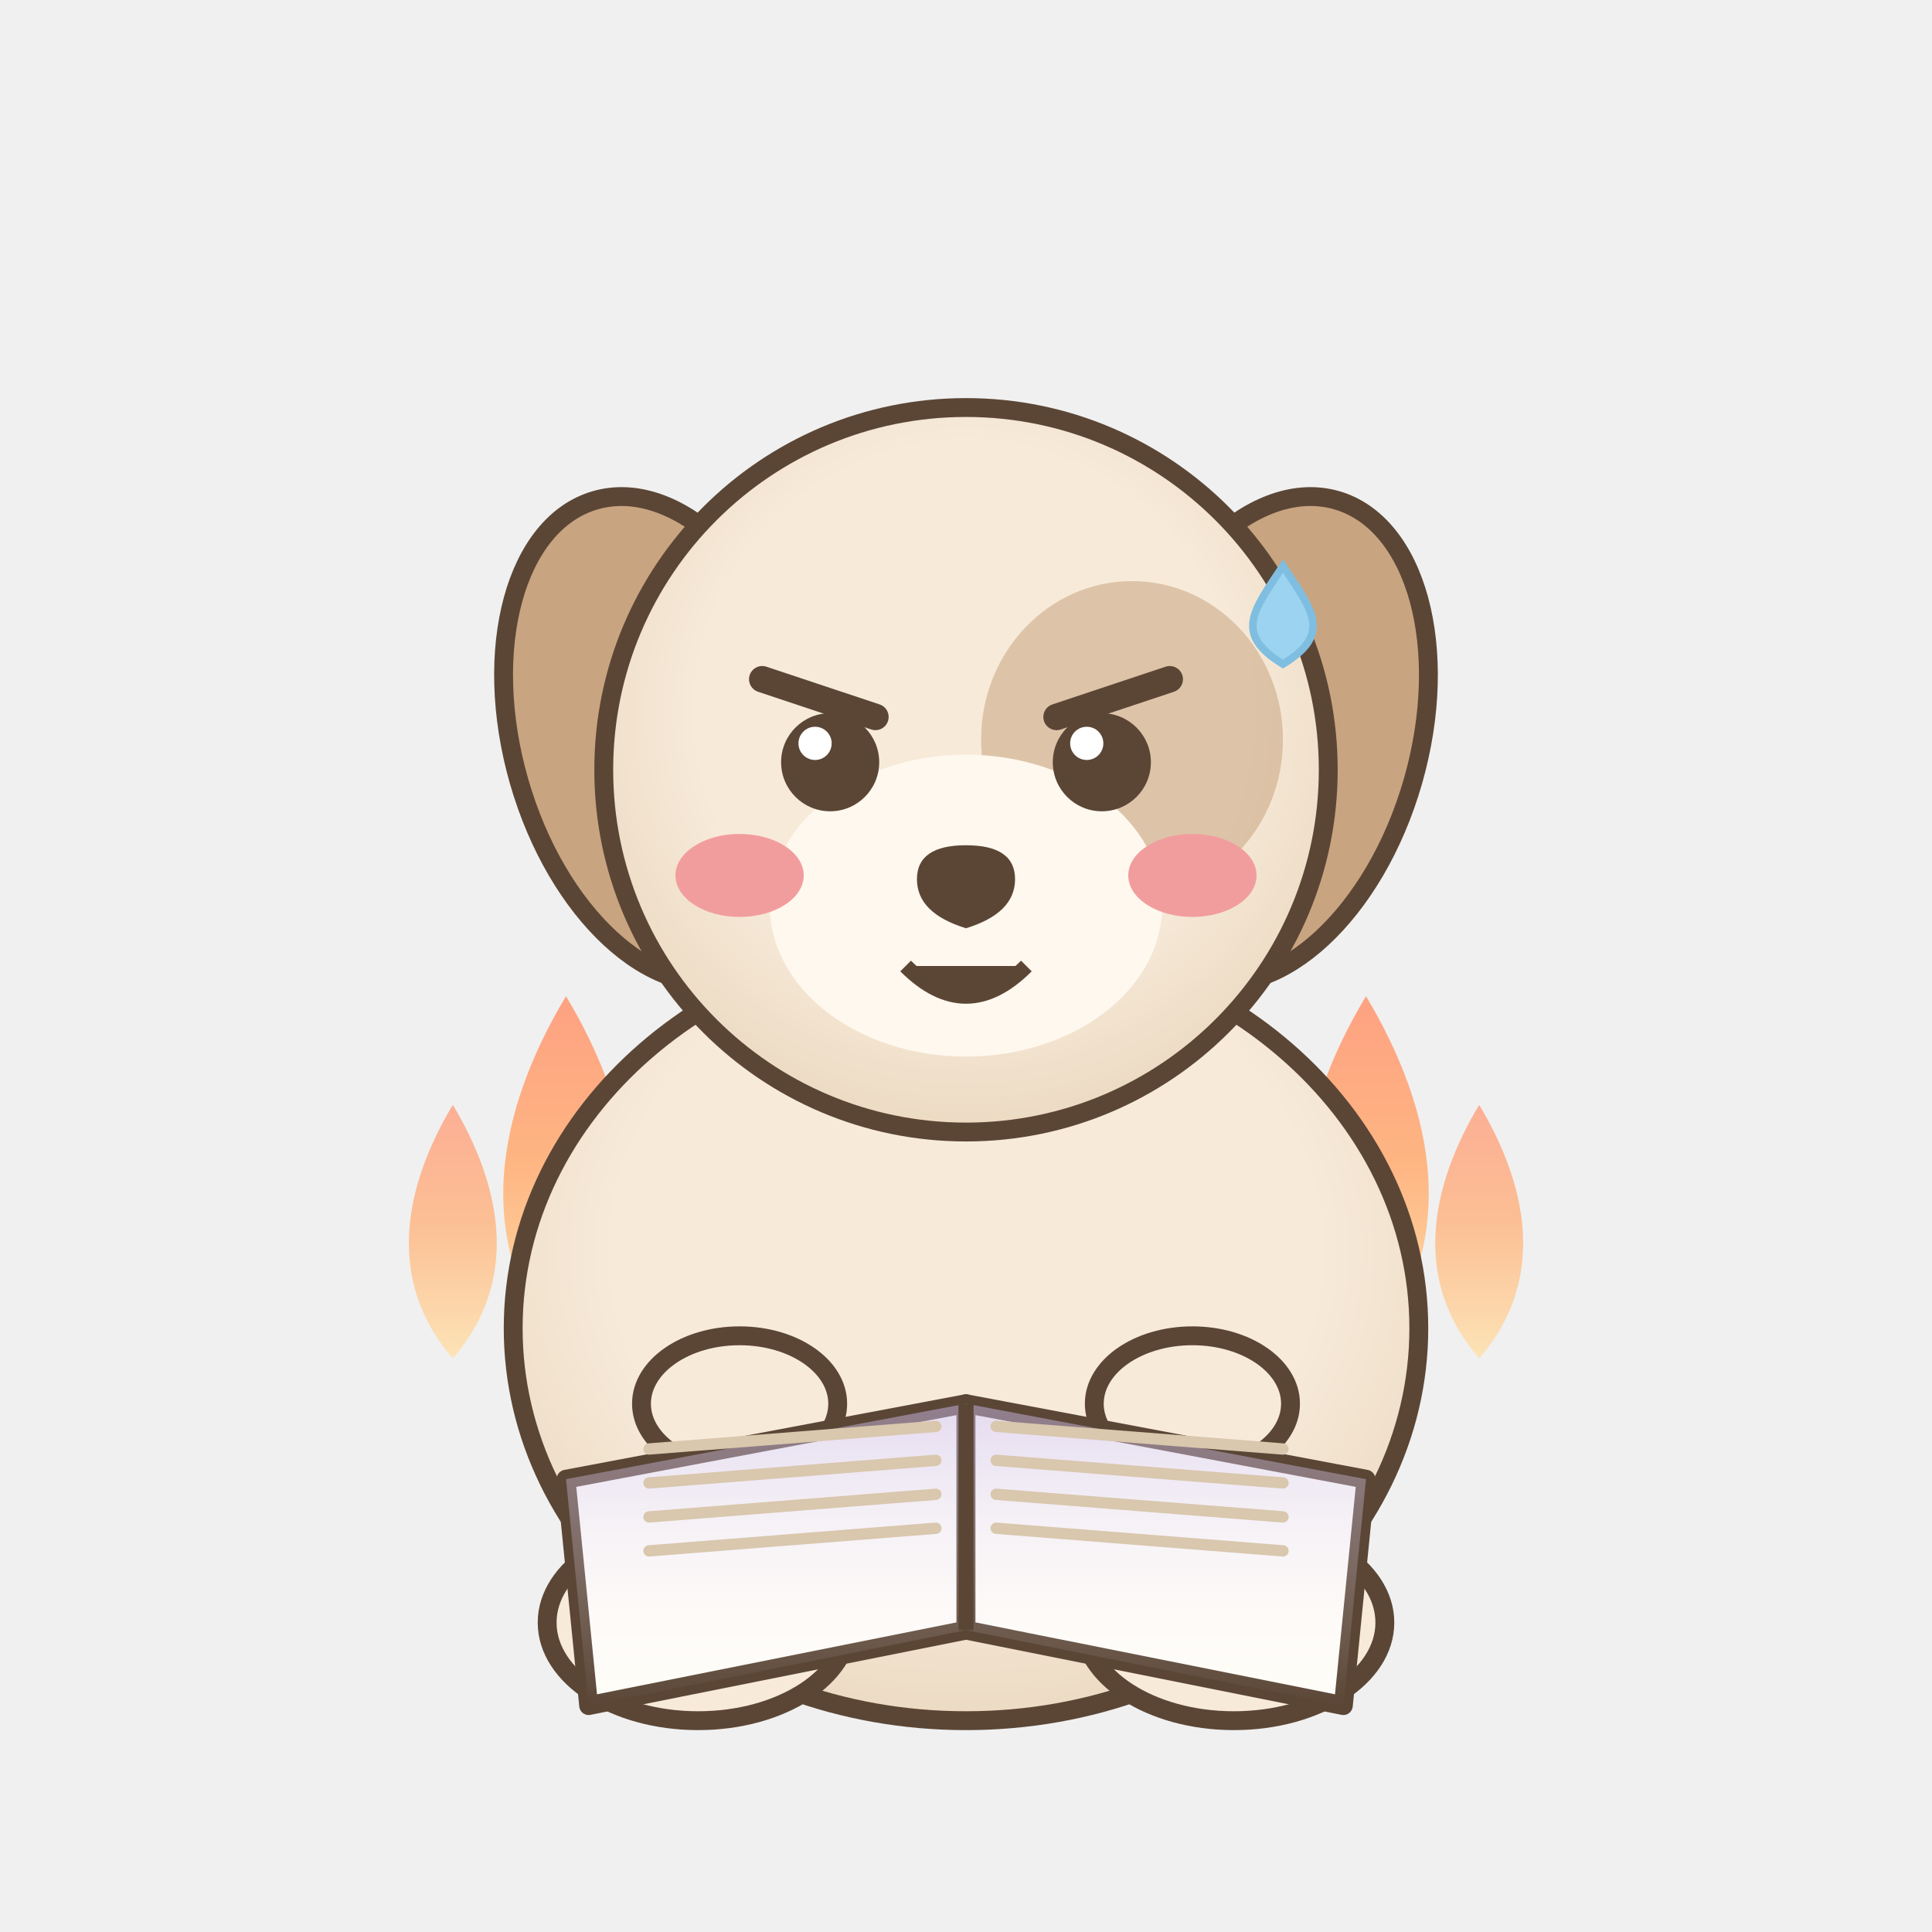
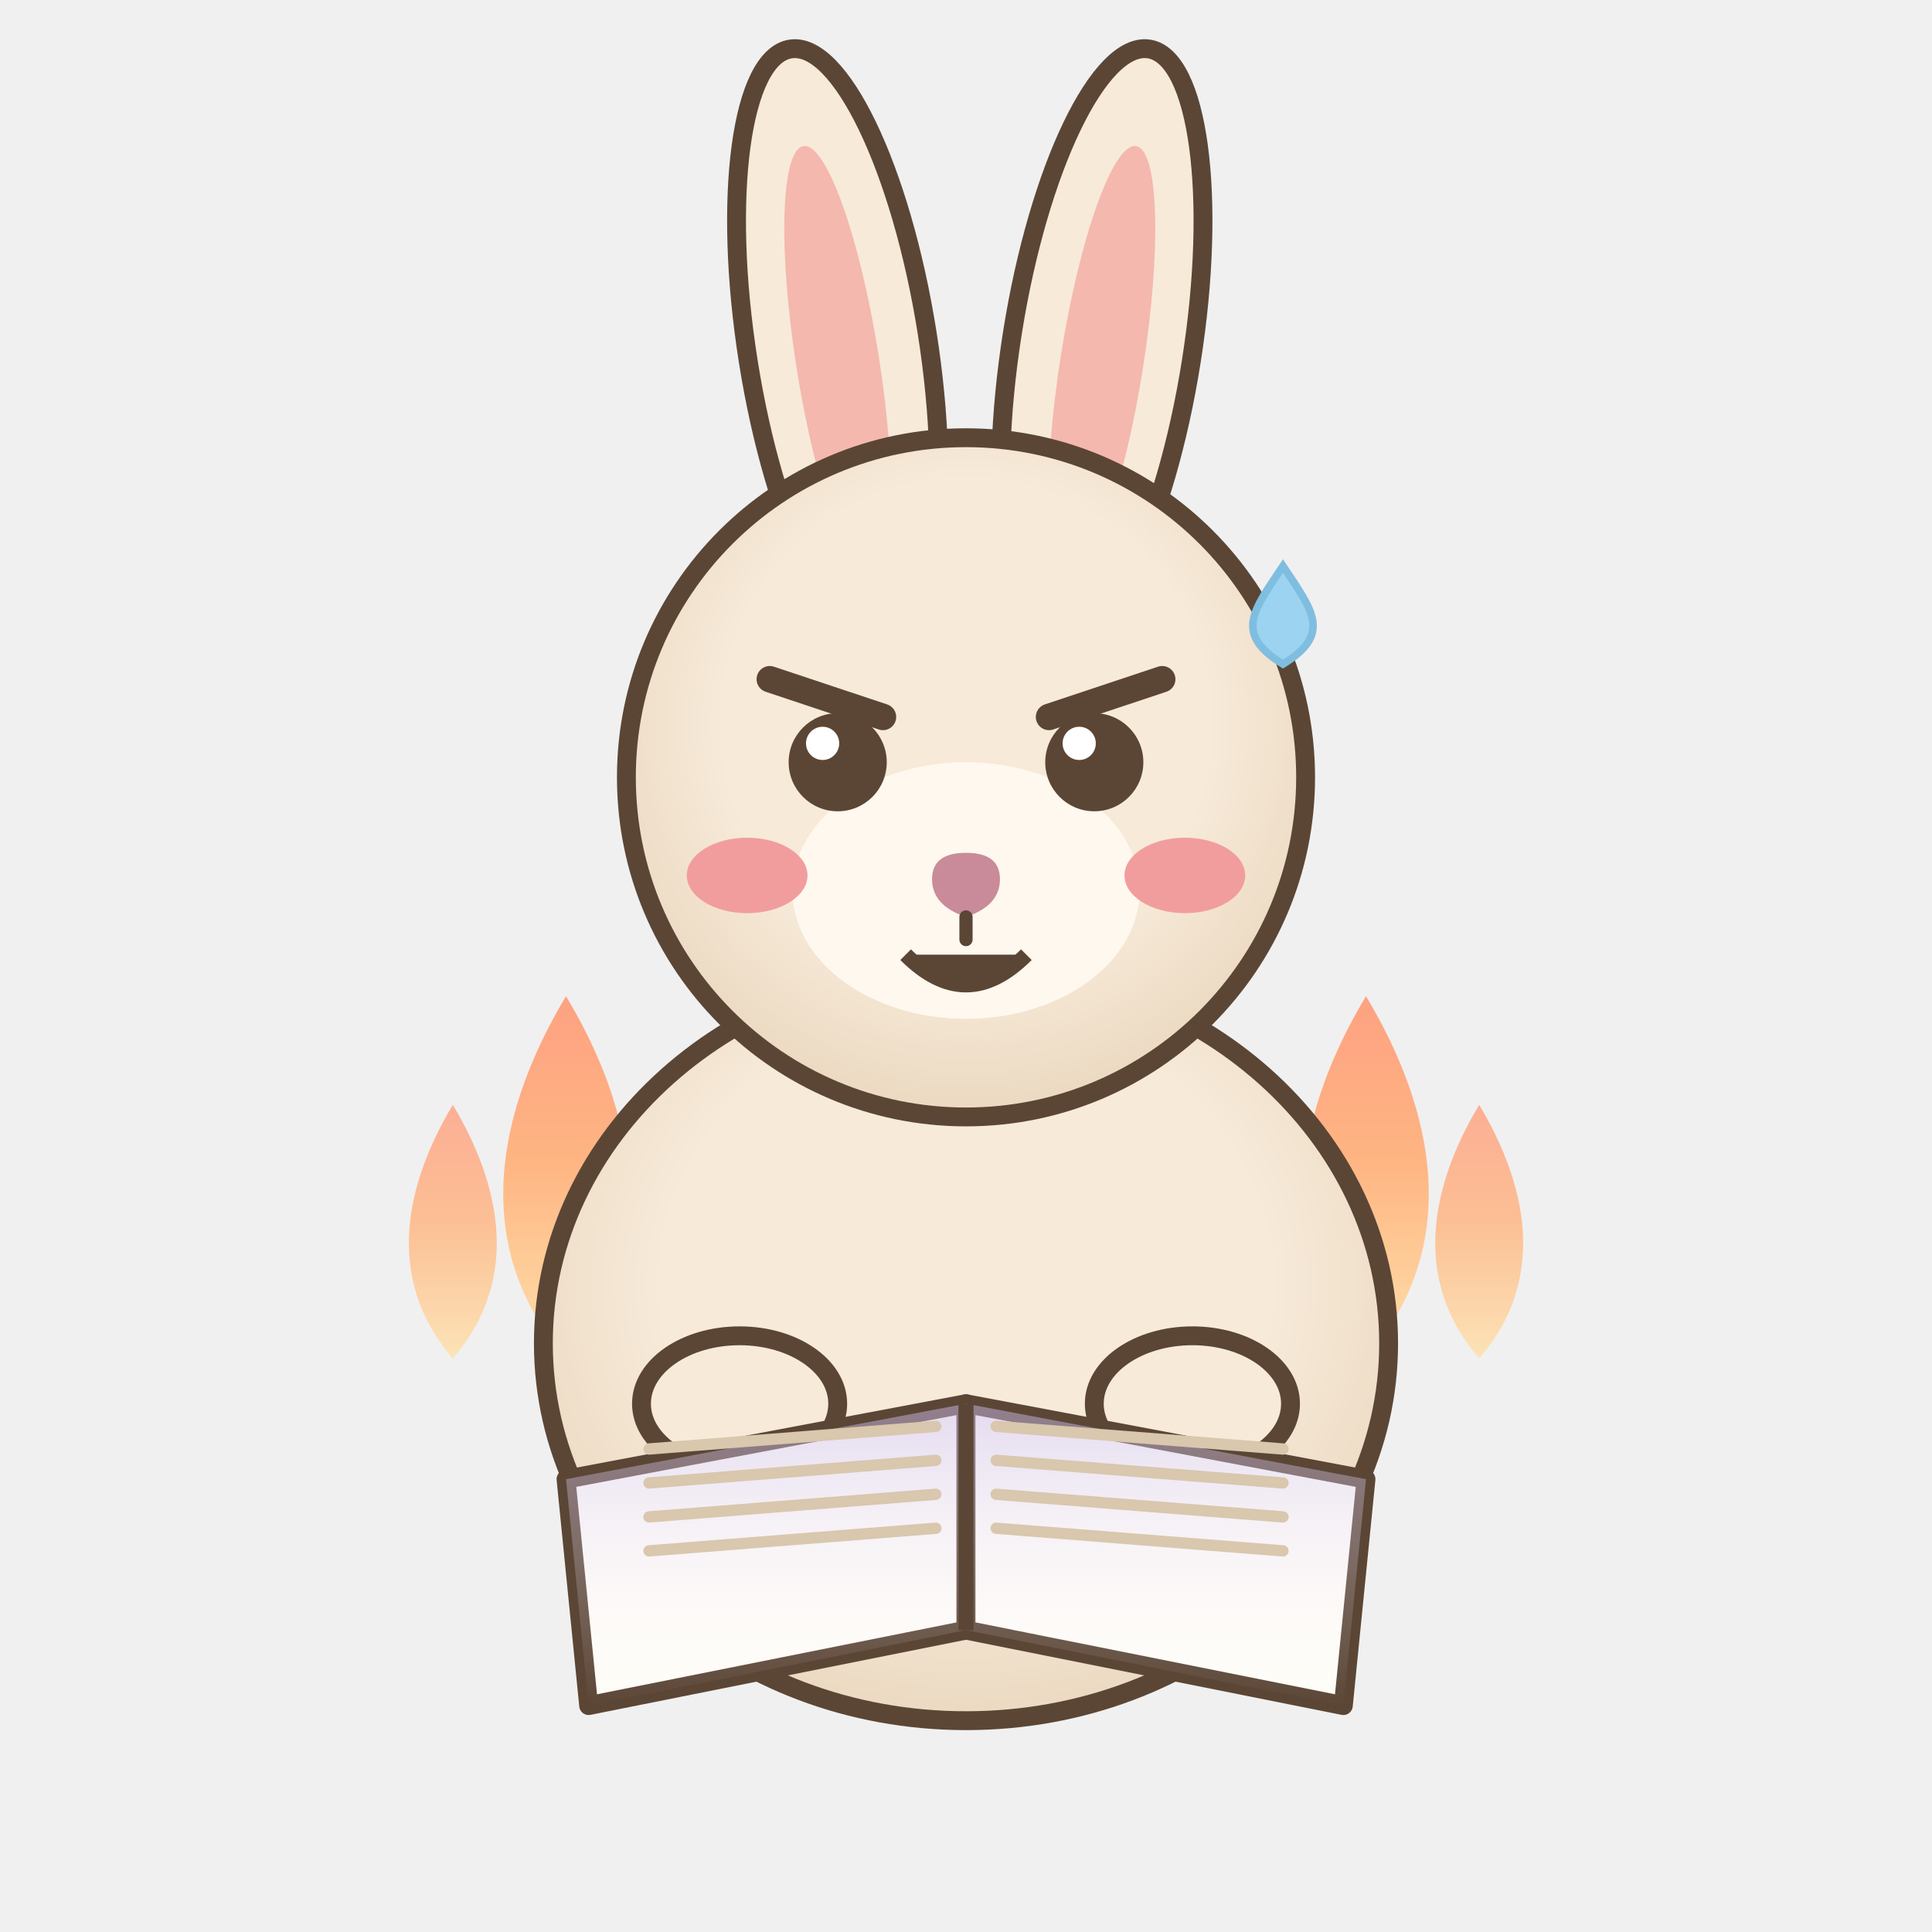
<svg xmlns="http://www.w3.org/2000/svg" viewBox="0 0 512 512" width="512" height="512">
  <defs>
-     <radialGradient id="head" cx="50%" cy="42%" r="62%">
-       <stop offset="60%" stop-color="#F7EAD9" />
-       <stop offset="100%" stop-color="#EAD7BE" />
-     </radialGradient>
-     <radialGradient id="body" cx="50%" cy="40%" r="65%">
+     <radialGradient id="bh" cx="50%" cy="42%" r="60%">
      <stop offset="60%" stop-color="#F7EAD9" />
      <stop offset="100%" stop-color="#EAD7BE" />
    </radialGradient>
    <linearGradient id="flame" x1="0" y1="1" x2="0" y2="0">
      <stop offset="0%" stop-color="#FFE0A8" />
      <stop offset="55%" stop-color="#FFB27D" />
      <stop offset="100%" stop-color="#FF9E7D" />
    </linearGradient>
    <linearGradient id="cover" x1="0" y1="0" x2="0" y2="1">
      <stop offset="0%" stop-color="#C9B8E8" />
      <stop offset="100%" stop-color="#ffffff" stop-opacity="0.0" />
    </linearGradient>
    <filter id="soft" x="-30%" y="-30%" width="160%" height="160%">
      <feGaussianBlur stdDeviation="6" />
    </filter>
  </defs>
  <g>
    <g>
      <path transform="translate(150,360) scale(1.0)" opacity="0.95" fill="url(#flame)" d="M0,0 C-26,-30 -18,-66 0,-96 C18,-66 26,-30 0,0 Z" />
      <path transform="translate(362,360) scale(1.0)" opacity="0.95" fill="url(#flame)" d="M0,0 C-26,-30 -18,-66 0,-96 C18,-66 26,-30 0,0 Z" />
      <path transform="translate(120,360) scale(0.7)" opacity="0.8" fill="url(#flame)" d="M0,0 C-26,-30 -18,-66 0,-96 C18,-66 26,-30 0,0 Z" />
      <path transform="translate(392,360) scale(0.7)" opacity="0.8" fill="url(#flame)" d="M0,0 C-26,-30 -18,-66 0,-96 C18,-66 26,-30 0,0 Z" />
      <path transform="translate(256,360) scale(1.25)" opacity="0.55" fill="url(#flame)" d="M0,0 C-26,-30 -18,-66 0,-96 C18,-66 26,-30 0,0 Z" />
    </g>
  </g>
-   <ellipse cx="256" cy="352" rx="120" ry="104" fill="url(#body)" stroke="#5B4636" stroke-width="5" />
-   <ellipse cx="185" cy="430" rx="40" ry="26" fill="#F7EAD9" stroke="#5B4636" stroke-width="5" />
-   <ellipse cx="327" cy="430" rx="40" ry="26" fill="#F7EAD9" stroke="#5B4636" stroke-width="5" />
-   <ellipse cx="176" cy="196" rx="40" ry="66" fill="#C9A480" stroke="#5B4636" stroke-width="5" transform="rotate(-16 176 196)" />
-   <ellipse cx="336" cy="196" rx="40" ry="66" fill="#C9A480" stroke="#5B4636" stroke-width="5" transform="rotate(16 336 196)" />
-   <circle cx="256" cy="204" r="96" fill="url(#head)" stroke="#5B4636" stroke-width="5" />
-   <ellipse cx="300" cy="196" rx="40" ry="42" fill="#C9A480" opacity="0.55" />
-   <ellipse cx="256" cy="240" rx="52" ry="40" fill="#FFF8EE" />
-   <ellipse cx="196" cy="232" rx="17" ry="11" fill="#F29D9D" />
-   <ellipse cx="316" cy="232" rx="17" ry="11" fill="#F29D9D" />
-   <path d="M256,224 q-13,0 -13,9 q0,9 13,13 q13,-4 13,-13 q0,-9 -13,-9 Z" fill="#5B4636" />
-   <path d="M202,180 l30,10" stroke="#5B4636" stroke-width="7" stroke-linecap="round" />
-   <path d="M310,180 l-30,10" stroke="#5B4636" stroke-width="7" stroke-linecap="round" />
-   <circle cx="220" cy="202" r="13" fill="#5B4636" />
-   <circle cx="216" cy="197" r="4.4" fill="#fff" />
-   <circle cx="292" cy="202" r="13" fill="#5B4636" />
-   <circle cx="288" cy="197" r="4.4" fill="#fff" />
-   <path d="M240,256 q16,16 32,0" fill="#5B4636" stroke="#5B4636" stroke-width="4" />
+   <ellipse cx="256" cy="356" rx="112" ry="100" fill="url(#bh)" stroke="#5B4636" stroke-width="5" />
+   <g stroke="#5B4636" stroke-width="5">
+     <ellipse cx="222" cy="92" rx="24" ry="80" fill="#F7EAD9" transform="rotate(-9 222 92)" />
+     <ellipse cx="292" cy="92" rx="24" ry="80" fill="#F7EAD9" transform="rotate(9 292 92)" />
+   </g>
+   <ellipse cx="222" cy="96" rx="11" ry="58" fill="#F4B8AE" transform="rotate(-9 222 96)" />
+   <ellipse cx="292" cy="96" rx="11" ry="58" fill="#F4B8AE" transform="rotate(9 292 96)" />
+   <circle cx="256" cy="206" r="90" fill="url(#bh)" stroke="#5B4636" stroke-width="5" />
+   <ellipse cx="256" cy="236" rx="46" ry="34" fill="#FFF8EE" />
+   <ellipse cx="198" cy="232" rx="16" ry="10" fill="#F29D9D" />
+   <ellipse cx="314" cy="232" rx="16" ry="10" fill="#F29D9D" />
+   <path d="M256,226 q-9,0 -9,7 q0,7 9,10 q9,-3 9,-10 q0,-7 -9,-7 Z" fill="#C98B9A" />
+   <path d="M256,243 v6" fill="none" stroke="#5B4636" stroke-width="3.5" stroke-linecap="round" />
+   <path d="M204,180 l30,10" stroke="#5B4636" stroke-width="7" stroke-linecap="round" />
+   <path d="M308,180 l-30,10" stroke="#5B4636" stroke-width="7" stroke-linecap="round" />
+   <circle cx="222" cy="202" r="13" fill="#5B4636" />
+   <circle cx="218" cy="197" r="4.4" fill="#fff" />
+   <circle cx="290" cy="202" r="13" fill="#5B4636" />
+   <circle cx="286" cy="197" r="4.4" fill="#fff" />
+   <path d="M240,253 q16,16 32,0" fill="#5B4636" stroke="#5B4636" stroke-width="4" />
  <ellipse cx="196" cy="372" rx="26" ry="18" fill="#F7EAD9" stroke="#5B4636" stroke-width="5" />
  <ellipse cx="316" cy="372" rx="26" ry="18" fill="#F7EAD9" stroke="#5B4636" stroke-width="5" />
  <path d="M150,392 L256,372 L256,432 L156,452 Z" fill="#FFFDF8" stroke="#5B4636" stroke-width="5" stroke-linejoin="round" />
  <path d="M362,392 L256,372 L256,432 L356,452 Z" fill="#FFFDF8" stroke="#5B4636" stroke-width="5" stroke-linejoin="round" />
  <path d="M150,392 L256,372 L256,432 L156,452 Z M362,392 L256,372 L256,432 L356,452 Z" fill="url(#cover)" opacity="0.5" />
  <line x1="172" y1="384" x2="248" y2="378" stroke="#D9C7AE" stroke-width="3" stroke-linecap="round" />
  <line x1="264" y1="378" x2="340" y2="384" stroke="#D9C7AE" stroke-width="3" stroke-linecap="round" />
  <line x1="172" y1="393" x2="248" y2="387" stroke="#D9C7AE" stroke-width="3" stroke-linecap="round" />
  <line x1="264" y1="387" x2="340" y2="393" stroke="#D9C7AE" stroke-width="3" stroke-linecap="round" />
  <line x1="172" y1="402" x2="248" y2="396" stroke="#D9C7AE" stroke-width="3" stroke-linecap="round" />
  <line x1="264" y1="396" x2="340" y2="402" stroke="#D9C7AE" stroke-width="3" stroke-linecap="round" />
  <line x1="172" y1="411" x2="248" y2="405" stroke="#D9C7AE" stroke-width="3" stroke-linecap="round" />
  <line x1="264" y1="405" x2="340" y2="411" stroke="#D9C7AE" stroke-width="3" stroke-linecap="round" />
  <line x1="256" y1="372" x2="256" y2="432" stroke="#5B4636" stroke-width="4" />
  <g>
    <path transform="translate(340,150)" fill="#9BD3F0" stroke="#7FBEE0" stroke-width="2" d="M0,0 C8,12 13,18 0,26 C-13,18 -8,12 0,0 Z" />
  </g>
</svg>
